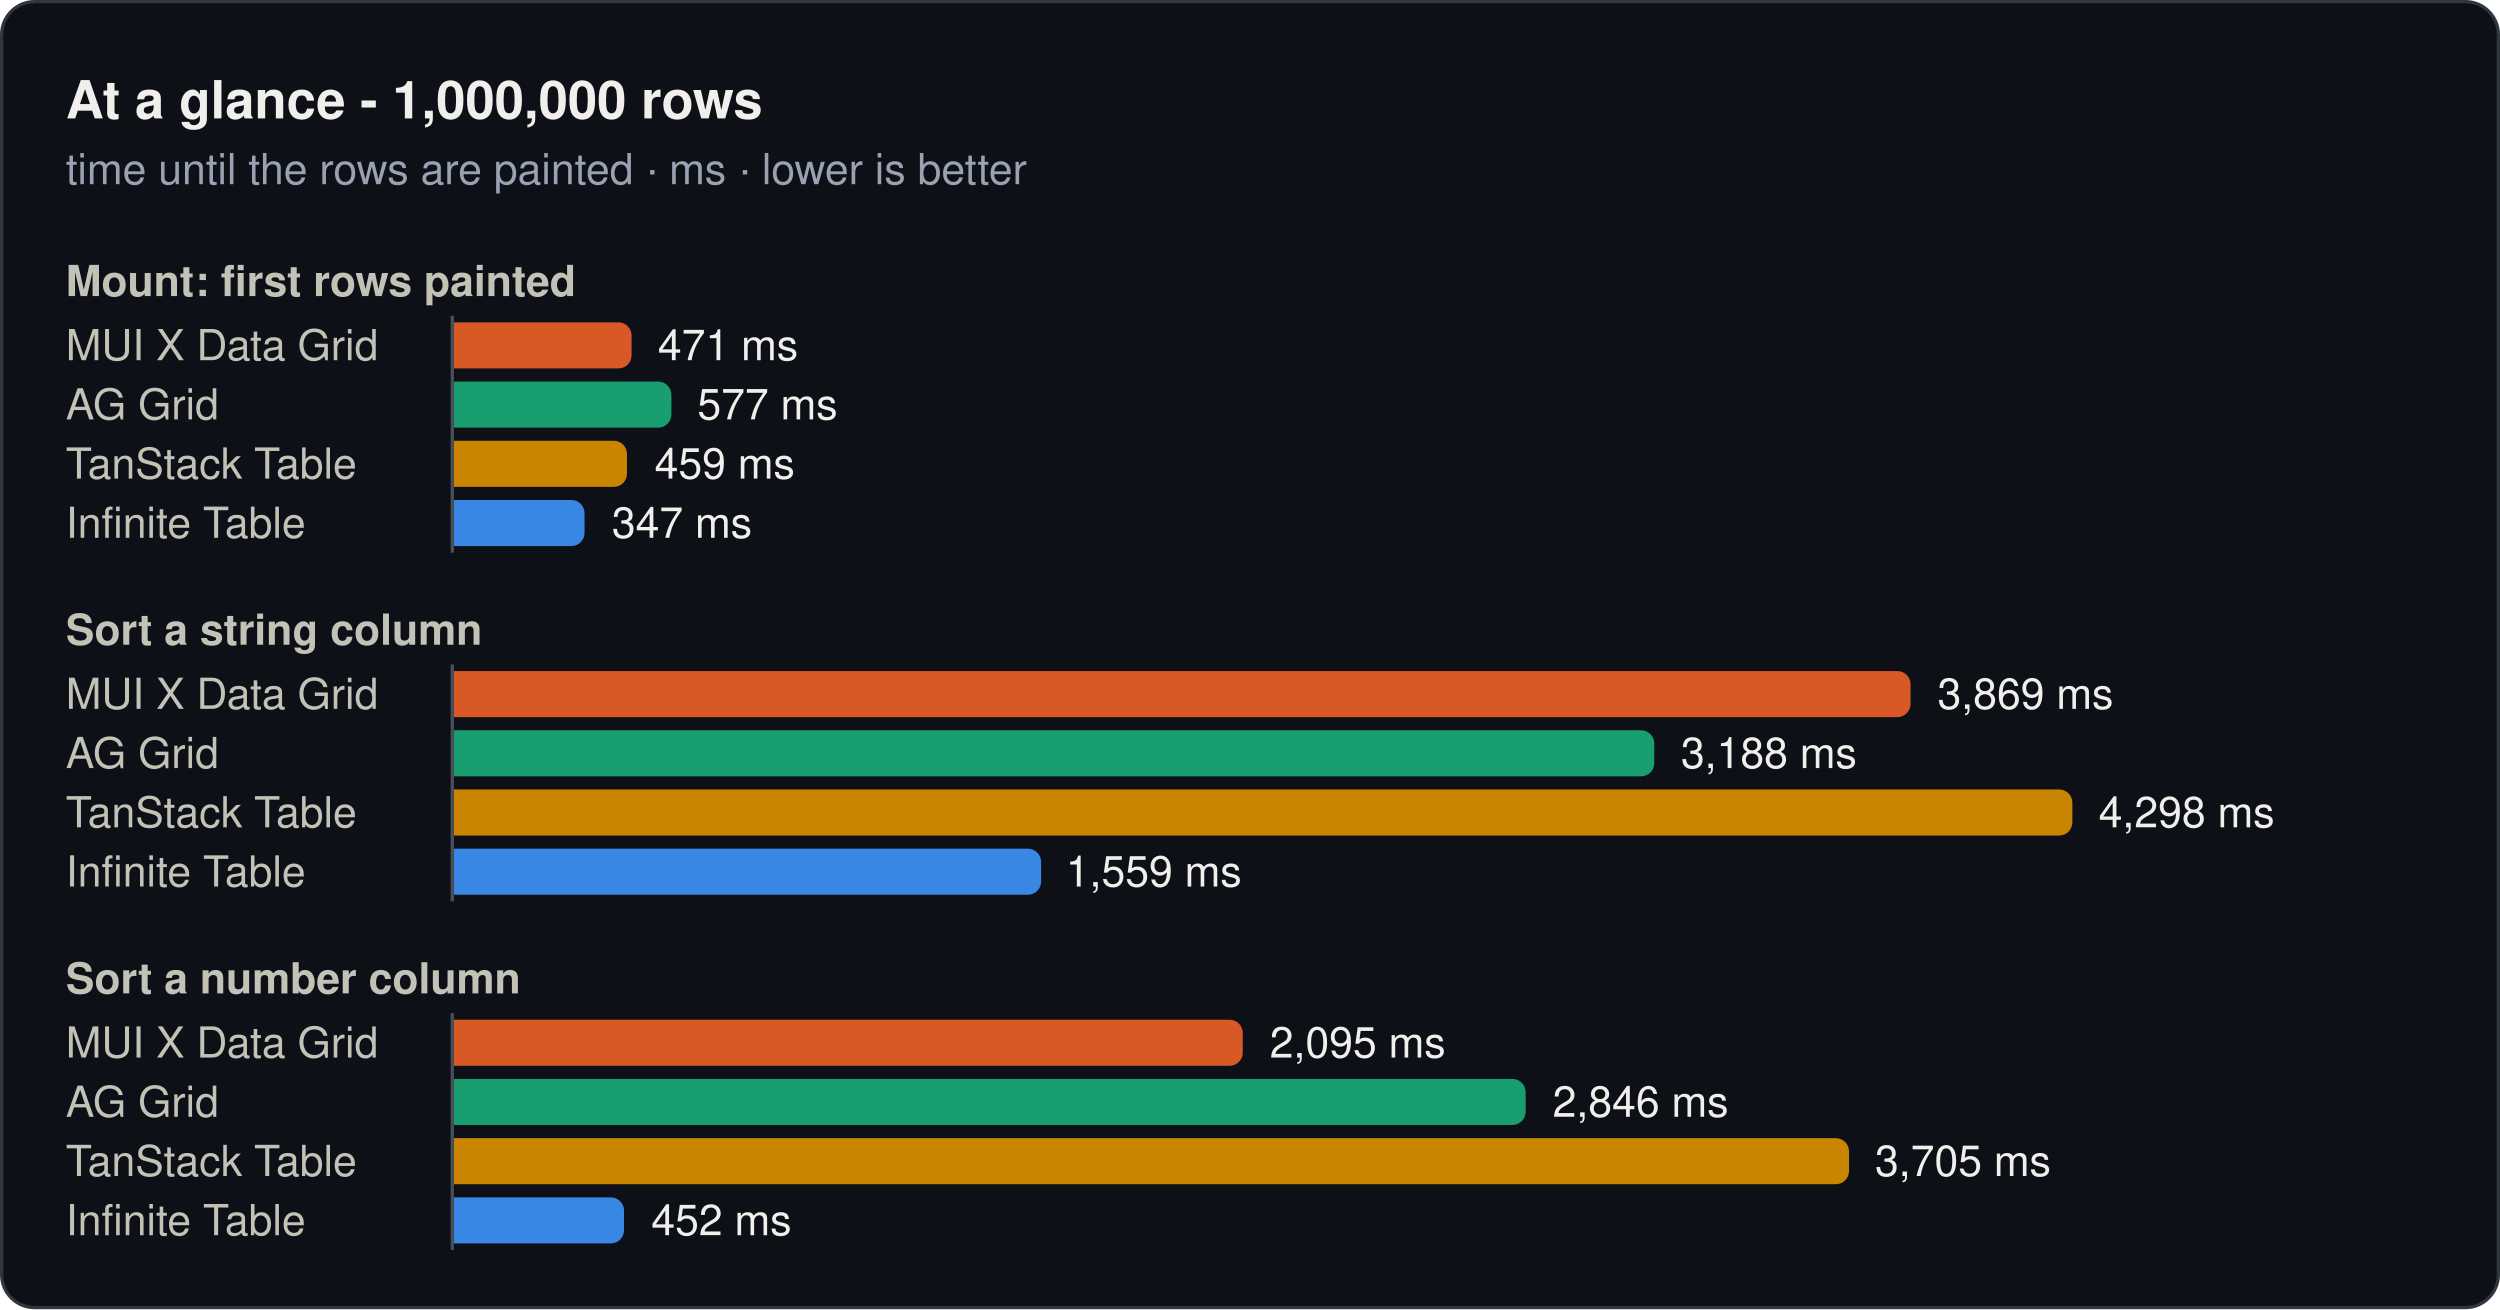
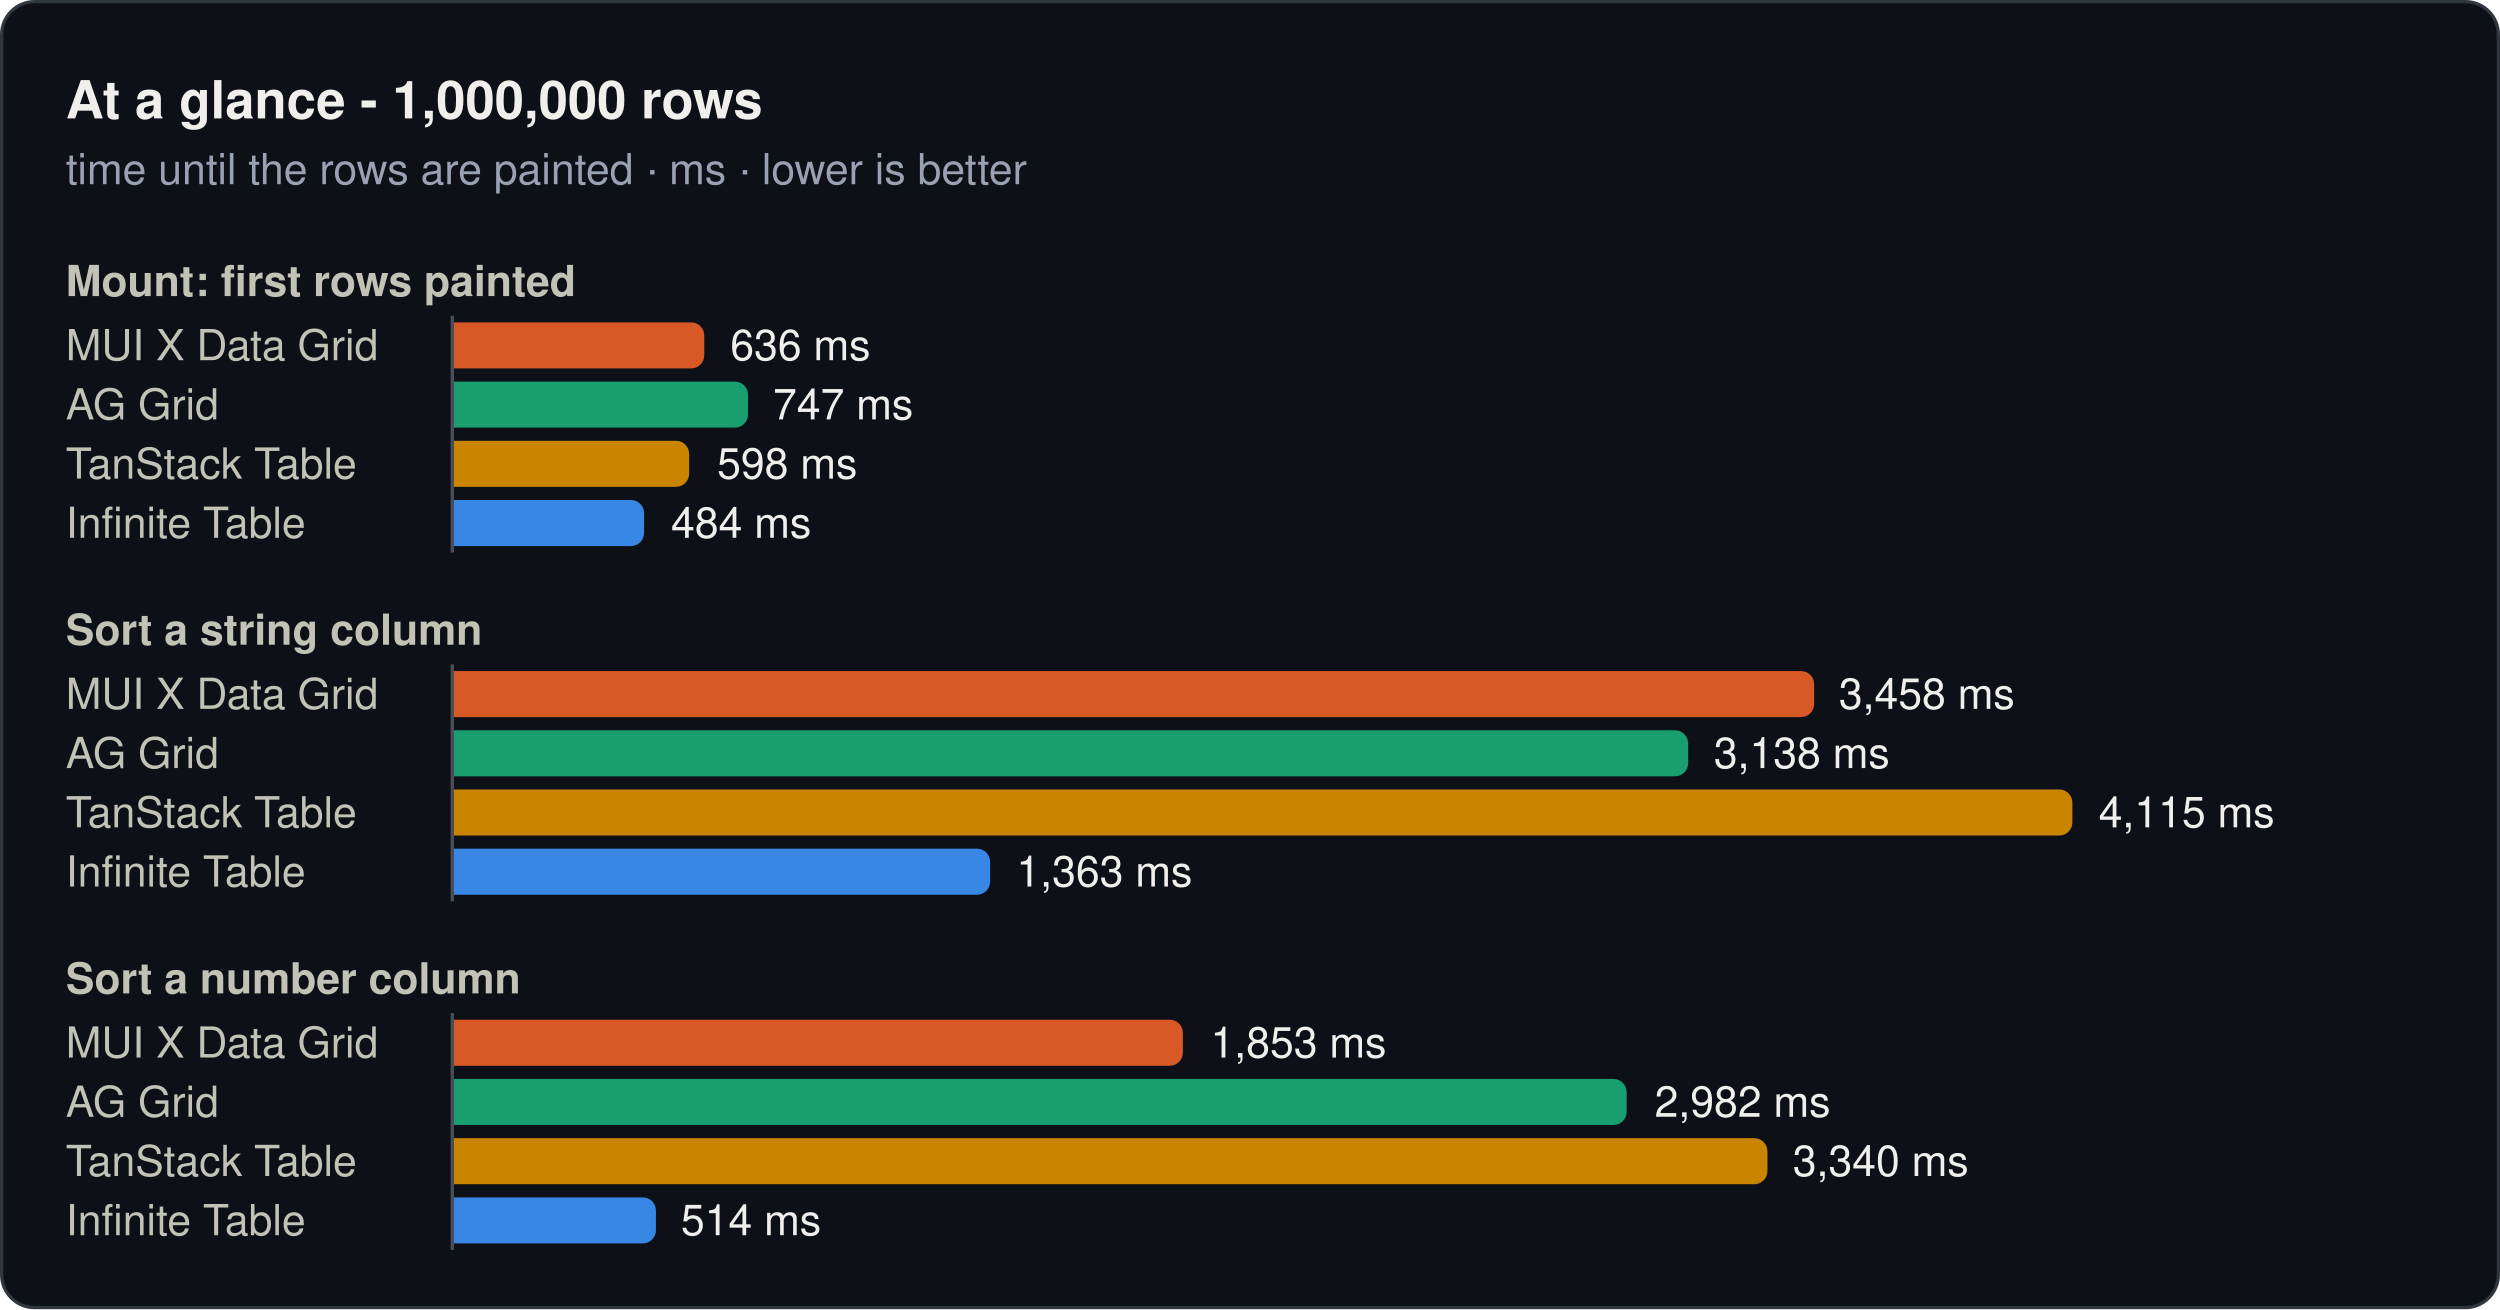
<svg xmlns="http://www.w3.org/2000/svg" width="760" height="398" viewBox="0 0 760 398" role="img">
  <rect x="0.5" y="0.5" width="759" height="397" rx="10" fill="#0d1117" stroke="#30363d" />
  <text x="20" y="36" font-family="system-ui, -apple-system, 'Segoe UI', Helvetica, Arial, sans-serif" font-size="16" font-weight="600" fill="#f0efec">At a glance - 1,000,000 rows</text>
  <text x="20" y="56" font-family="system-ui, -apple-system, 'Segoe UI', Helvetica, Arial, sans-serif" font-size="13" fill="#99a1b3">time until the rows are painted · ms · lower is better</text>
  <text x="20" y="90" font-family="system-ui, -apple-system, 'Segoe UI', Helvetica, Arial, sans-serif" font-size="13" font-weight="600" fill="#c3c2b7">Mount: first rows painted</text>
  <text x="20" y="109.5" font-family="system-ui, -apple-system, 'Segoe UI', Helvetica, Arial, sans-serif" font-size="13" fill="#c3c2b7">MUI X Data Grid</text>
-   <path d="M138,98H188a4,4 0 0 1 4,4V108a4,4 0 0 1 -4,4H138Z" fill="#d95926" />
-   <text x="200" y="109.5" font-family="system-ui, -apple-system, 'Segoe UI', Helvetica, Arial, sans-serif" font-size="13" fill="#f0efec">471 ms</text>
+   <path d="M138,98H210.1a4,4 0 0 1 4,4V108a4,4 0 0 1 -4,4H138Z" fill="#d95926" />
+   <text x="222" y="109.5" font-family="system-ui, -apple-system, 'Segoe UI', Helvetica, Arial, sans-serif" font-size="13" fill="#f0efec">636 ms</text>
  <text x="20" y="127.5" font-family="system-ui, -apple-system, 'Segoe UI', Helvetica, Arial, sans-serif" font-size="13" fill="#c3c2b7">AG Grid</text>
-   <path d="M138,116H200.1a4,4 0 0 1 4,4V126a4,4 0 0 1 -4,4H138Z" fill="#199e70" />
-   <text x="212" y="127.5" font-family="system-ui, -apple-system, 'Segoe UI', Helvetica, Arial, sans-serif" font-size="13" fill="#f0efec">577 ms</text>
+   <path d="M138,116H223.4a4,4 0 0 1 4,4V126a4,4 0 0 1 -4,4H138Z" fill="#199e70" />
+   <text x="235" y="127.5" font-family="system-ui, -apple-system, 'Segoe UI', Helvetica, Arial, sans-serif" font-size="13" fill="#f0efec">747 ms</text>
  <text x="20" y="145.5" font-family="system-ui, -apple-system, 'Segoe UI', Helvetica, Arial, sans-serif" font-size="13" fill="#c3c2b7">TanStack Table</text>
-   <path d="M138,134H186.6a4,4 0 0 1 4,4V144a4,4 0 0 1 -4,4H138Z" fill="#c98500" />
-   <text x="199" y="145.5" font-family="system-ui, -apple-system, 'Segoe UI', Helvetica, Arial, sans-serif" font-size="13" fill="#f0efec">459 ms</text>
+   <path d="M138,134H205.5a4,4 0 0 1 4,4V144a4,4 0 0 1 -4,4H138Z" fill="#c98500" />
+   <text x="218" y="145.5" font-family="system-ui, -apple-system, 'Segoe UI', Helvetica, Arial, sans-serif" font-size="13" fill="#f0efec">598 ms</text>
  <text x="20" y="163.5" font-family="system-ui, -apple-system, 'Segoe UI', Helvetica, Arial, sans-serif" font-size="13" fill="#c3c2b7">Infinite Table</text>
-   <path d="M138,152H173.7a4,4 0 0 1 4,4V162a4,4 0 0 1 -4,4H138Z" fill="#3987e5" />
-   <text x="186" y="163.5" font-family="system-ui, -apple-system, 'Segoe UI', Helvetica, Arial, sans-serif" font-size="13" fill="#f0efec">347 ms</text>
+   <path d="M138,152H191.8a4,4 0 0 1 4,4V162a4,4 0 0 1 -4,4H138Z" fill="#3987e5" />
+   <text x="204" y="163.5" font-family="system-ui, -apple-system, 'Segoe UI', Helvetica, Arial, sans-serif" font-size="13" fill="#f0efec">484 ms</text>
  <line x1="137.5" y1="96" x2="137.5" y2="168" stroke="#484f58" stroke-width="1" />
  <text x="20" y="196" font-family="system-ui, -apple-system, 'Segoe UI', Helvetica, Arial, sans-serif" font-size="13" font-weight="600" fill="#c3c2b7">Sort a string column</text>
  <text x="20" y="215.5" font-family="system-ui, -apple-system, 'Segoe UI', Helvetica, Arial, sans-serif" font-size="13" fill="#c3c2b7">MUI X Data Grid</text>
-   <path d="M138,204H576.8a4,4 0 0 1 4,4V214a4,4 0 0 1 -4,4H138Z" fill="#d95926" />
-   <text x="589" y="215.5" font-family="system-ui, -apple-system, 'Segoe UI', Helvetica, Arial, sans-serif" font-size="13" fill="#f0efec">3,869 ms</text>
+   <path d="M138,204H547.5a4,4 0 0 1 4,4V214a4,4 0 0 1 -4,4H138Z" fill="#d95926" />
+   <text x="559" y="215.5" font-family="system-ui, -apple-system, 'Segoe UI', Helvetica, Arial, sans-serif" font-size="13" fill="#f0efec">3,458 ms</text>
  <text x="20" y="233.5" font-family="system-ui, -apple-system, 'Segoe UI', Helvetica, Arial, sans-serif" font-size="13" fill="#c3c2b7">AG Grid</text>
-   <path d="M138,222H498.9a4,4 0 0 1 4,4V232a4,4 0 0 1 -4,4H138Z" fill="#199e70" />
-   <text x="511" y="233.5" font-family="system-ui, -apple-system, 'Segoe UI', Helvetica, Arial, sans-serif" font-size="13" fill="#f0efec">3,188 ms</text>
+   <path d="M138,222H509.2a4,4 0 0 1 4,4V232a4,4 0 0 1 -4,4H138Z" fill="#199e70" />
+   <text x="521" y="233.5" font-family="system-ui, -apple-system, 'Segoe UI', Helvetica, Arial, sans-serif" font-size="13" fill="#f0efec">3,138 ms</text>
  <text x="20" y="251.5" font-family="system-ui, -apple-system, 'Segoe UI', Helvetica, Arial, sans-serif" font-size="13" fill="#c3c2b7">TanStack Table</text>
  <path d="M138,240H626a4,4 0 0 1 4,4V250a4,4 0 0 1 -4,4H138Z" fill="#c98500" />
-   <text x="638" y="251.5" font-family="system-ui, -apple-system, 'Segoe UI', Helvetica, Arial, sans-serif" font-size="13" fill="#f0efec">4,298 ms</text>
+   <text x="638" y="251.5" font-family="system-ui, -apple-system, 'Segoe UI', Helvetica, Arial, sans-serif" font-size="13" fill="#f0efec">4,115 ms</text>
  <text x="20" y="269.5" font-family="system-ui, -apple-system, 'Segoe UI', Helvetica, Arial, sans-serif" font-size="13" fill="#c3c2b7">Infinite Table</text>
-   <path d="M138,258H312.5a4,4 0 0 1 4,4V268a4,4 0 0 1 -4,4H138Z" fill="#3987e5" />
-   <text x="324" y="269.5" font-family="system-ui, -apple-system, 'Segoe UI', Helvetica, Arial, sans-serif" font-size="13" fill="#f0efec">1,559 ms</text>
+   <path d="M138,258H297a4,4 0 0 1 4,4V268a4,4 0 0 1 -4,4H138Z" fill="#3987e5" />
+   <text x="309" y="269.5" font-family="system-ui, -apple-system, 'Segoe UI', Helvetica, Arial, sans-serif" font-size="13" fill="#f0efec">1,363 ms</text>
  <line x1="137.5" y1="202" x2="137.5" y2="274" stroke="#484f58" stroke-width="1" />
  <text x="20" y="302" font-family="system-ui, -apple-system, 'Segoe UI', Helvetica, Arial, sans-serif" font-size="13" font-weight="600" fill="#c3c2b7">Sort a number column</text>
  <text x="20" y="321.5" font-family="system-ui, -apple-system, 'Segoe UI', Helvetica, Arial, sans-serif" font-size="13" fill="#c3c2b7">MUI X Data Grid</text>
-   <path d="M138,310H373.8a4,4 0 0 1 4,4V320a4,4 0 0 1 -4,4H138Z" fill="#d95926" />
-   <text x="386" y="321.5" font-family="system-ui, -apple-system, 'Segoe UI', Helvetica, Arial, sans-serif" font-size="13" fill="#f0efec">2,095 ms</text>
+   <path d="M138,310H355.6a4,4 0 0 1 4,4V320a4,4 0 0 1 -4,4H138Z" fill="#d95926" />
+   <text x="368" y="321.5" font-family="system-ui, -apple-system, 'Segoe UI', Helvetica, Arial, sans-serif" font-size="13" fill="#f0efec">1,853 ms</text>
  <text x="20" y="339.5" font-family="system-ui, -apple-system, 'Segoe UI', Helvetica, Arial, sans-serif" font-size="13" fill="#c3c2b7">AG Grid</text>
-   <path d="M138,328H459.8a4,4 0 0 1 4,4V338a4,4 0 0 1 -4,4H138Z" fill="#199e70" />
-   <text x="472" y="339.5" font-family="system-ui, -apple-system, 'Segoe UI', Helvetica, Arial, sans-serif" font-size="13" fill="#f0efec">2,846 ms</text>
+   <path d="M138,328H490.5a4,4 0 0 1 4,4V338a4,4 0 0 1 -4,4H138Z" fill="#199e70" />
+   <text x="503" y="339.5" font-family="system-ui, -apple-system, 'Segoe UI', Helvetica, Arial, sans-serif" font-size="13" fill="#f0efec">2,982 ms</text>
  <text x="20" y="357.5" font-family="system-ui, -apple-system, 'Segoe UI', Helvetica, Arial, sans-serif" font-size="13" fill="#c3c2b7">TanStack Table</text>
-   <path d="M138,346H558.1a4,4 0 0 1 4,4V356a4,4 0 0 1 -4,4H138Z" fill="#c98500" />
-   <text x="570" y="357.5" font-family="system-ui, -apple-system, 'Segoe UI', Helvetica, Arial, sans-serif" font-size="13" fill="#f0efec">3,705 ms</text>
+   <path d="M138,346H533.3a4,4 0 0 1 4,4V356a4,4 0 0 1 -4,4H138Z" fill="#c98500" />
+   <text x="545" y="357.5" font-family="system-ui, -apple-system, 'Segoe UI', Helvetica, Arial, sans-serif" font-size="13" fill="#f0efec">3,340 ms</text>
  <text x="20" y="375.5" font-family="system-ui, -apple-system, 'Segoe UI', Helvetica, Arial, sans-serif" font-size="13" fill="#c3c2b7">Infinite Table</text>
-   <path d="M138,364H185.7a4,4 0 0 1 4,4V374a4,4 0 0 1 -4,4H138Z" fill="#3987e5" />
-   <text x="198" y="375.5" font-family="system-ui, -apple-system, 'Segoe UI', Helvetica, Arial, sans-serif" font-size="13" fill="#f0efec">452 ms</text>
+   <path d="M138,364H195.4a4,4 0 0 1 4,4V374a4,4 0 0 1 -4,4H138Z" fill="#3987e5" />
+   <text x="207" y="375.5" font-family="system-ui, -apple-system, 'Segoe UI', Helvetica, Arial, sans-serif" font-size="13" fill="#f0efec">514 ms</text>
  <line x1="137.5" y1="308" x2="137.5" y2="380" stroke="#484f58" stroke-width="1" />
</svg>
